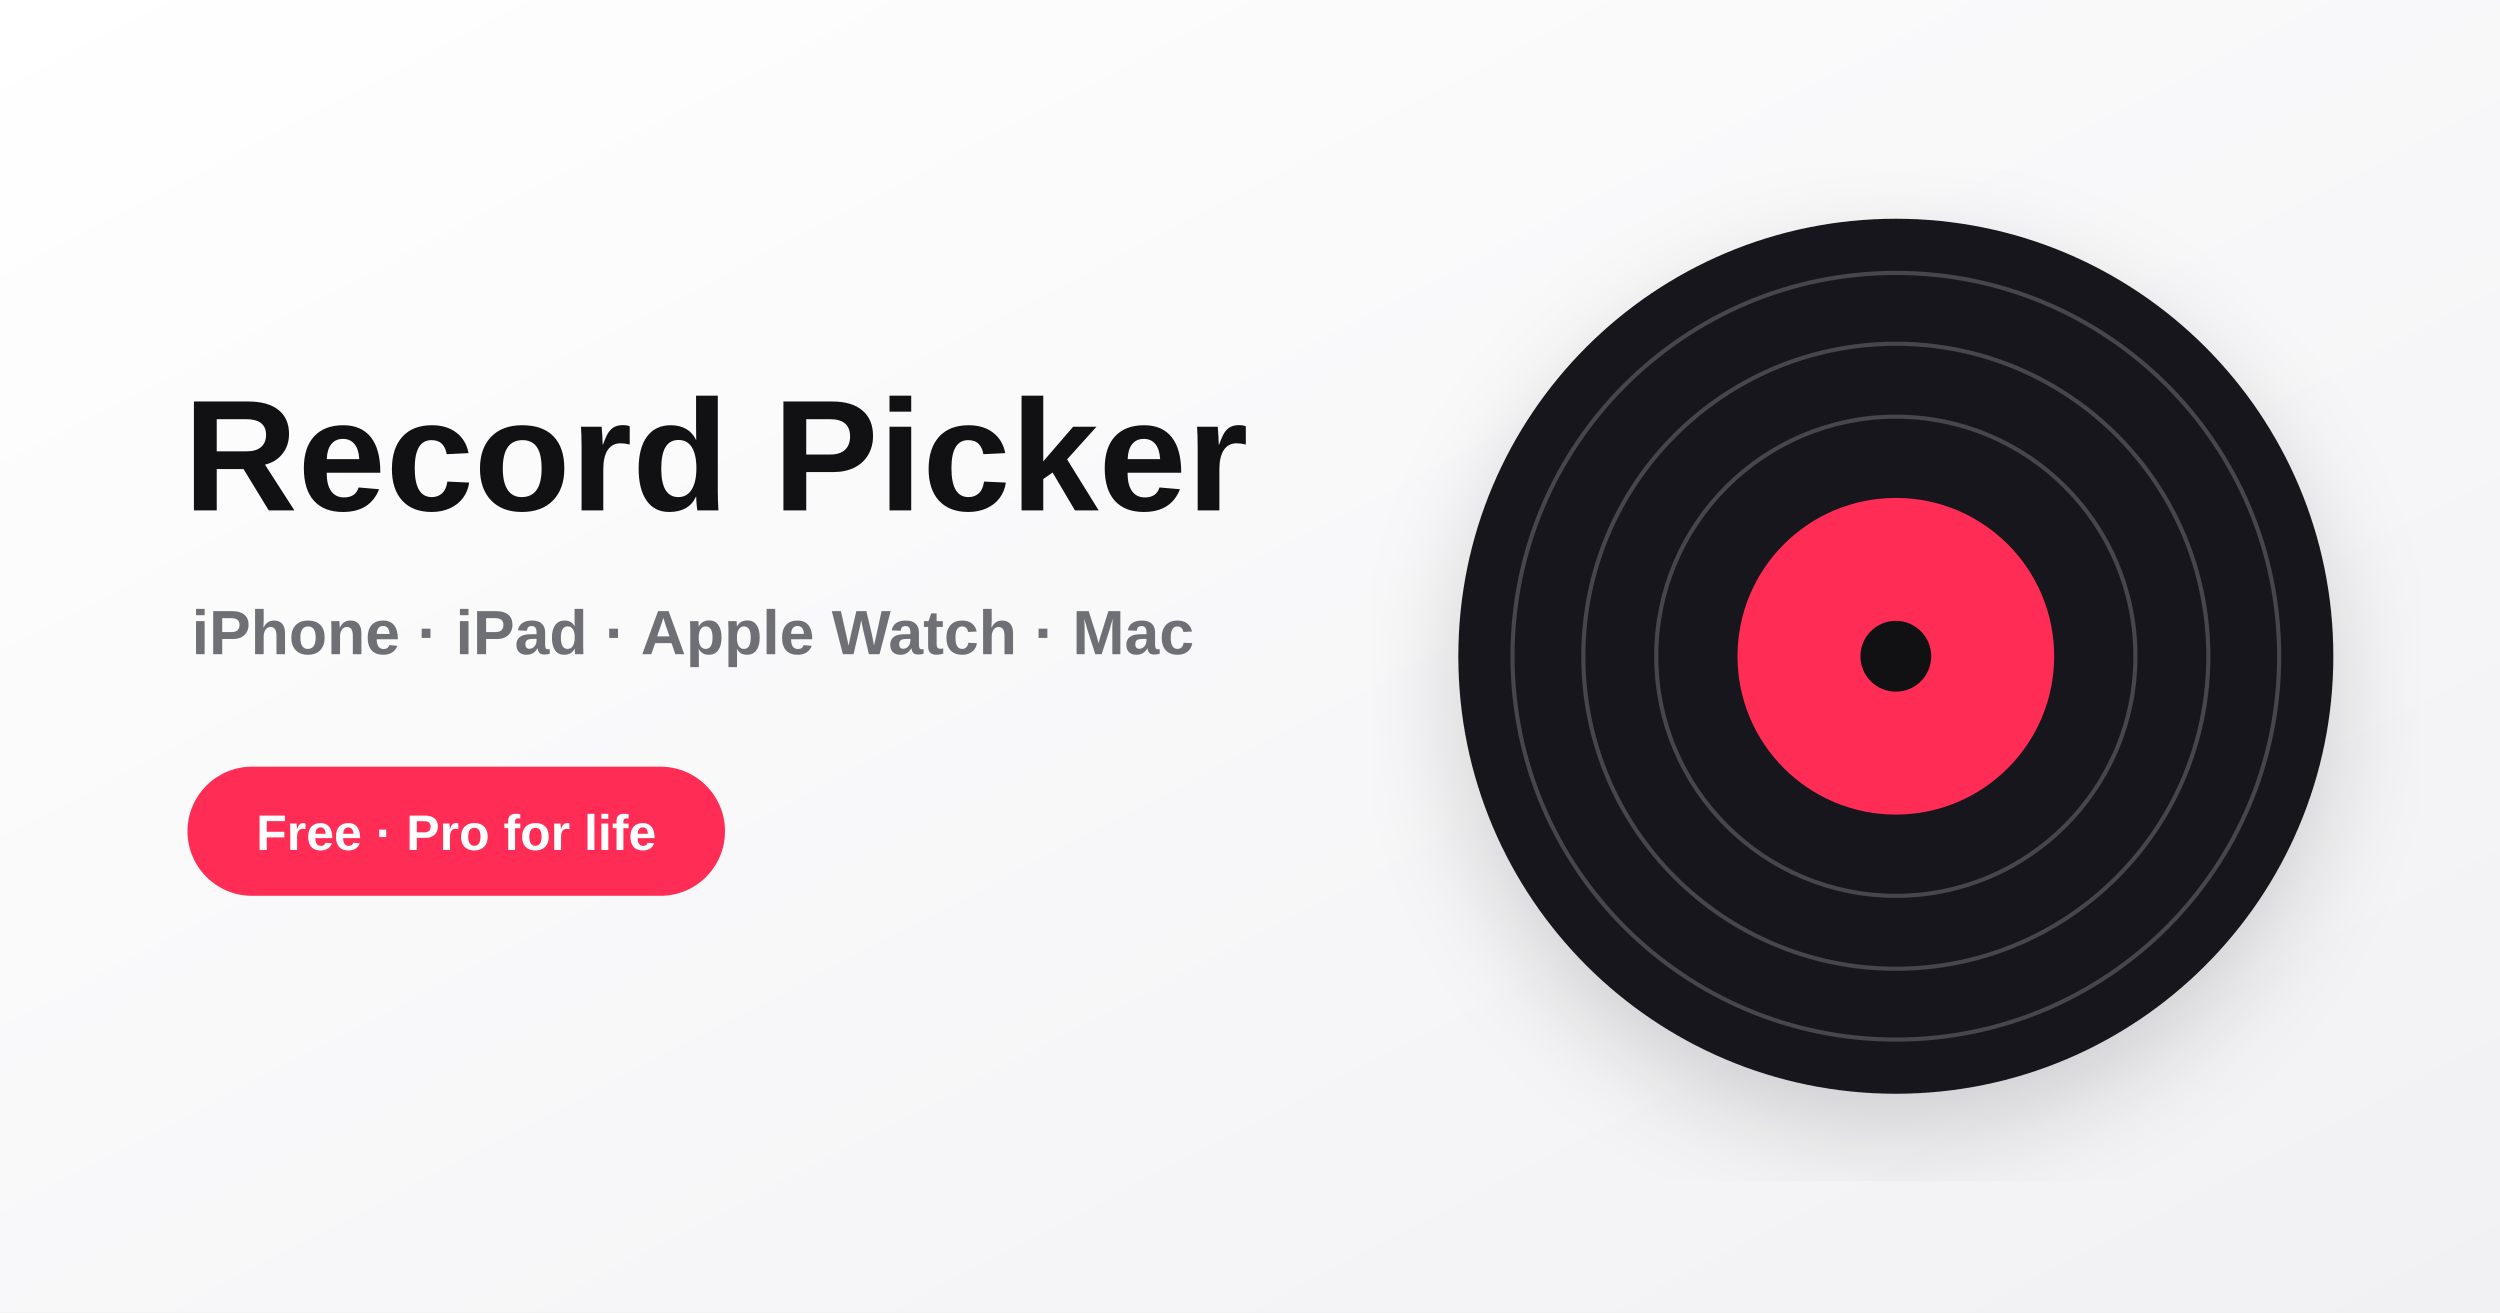
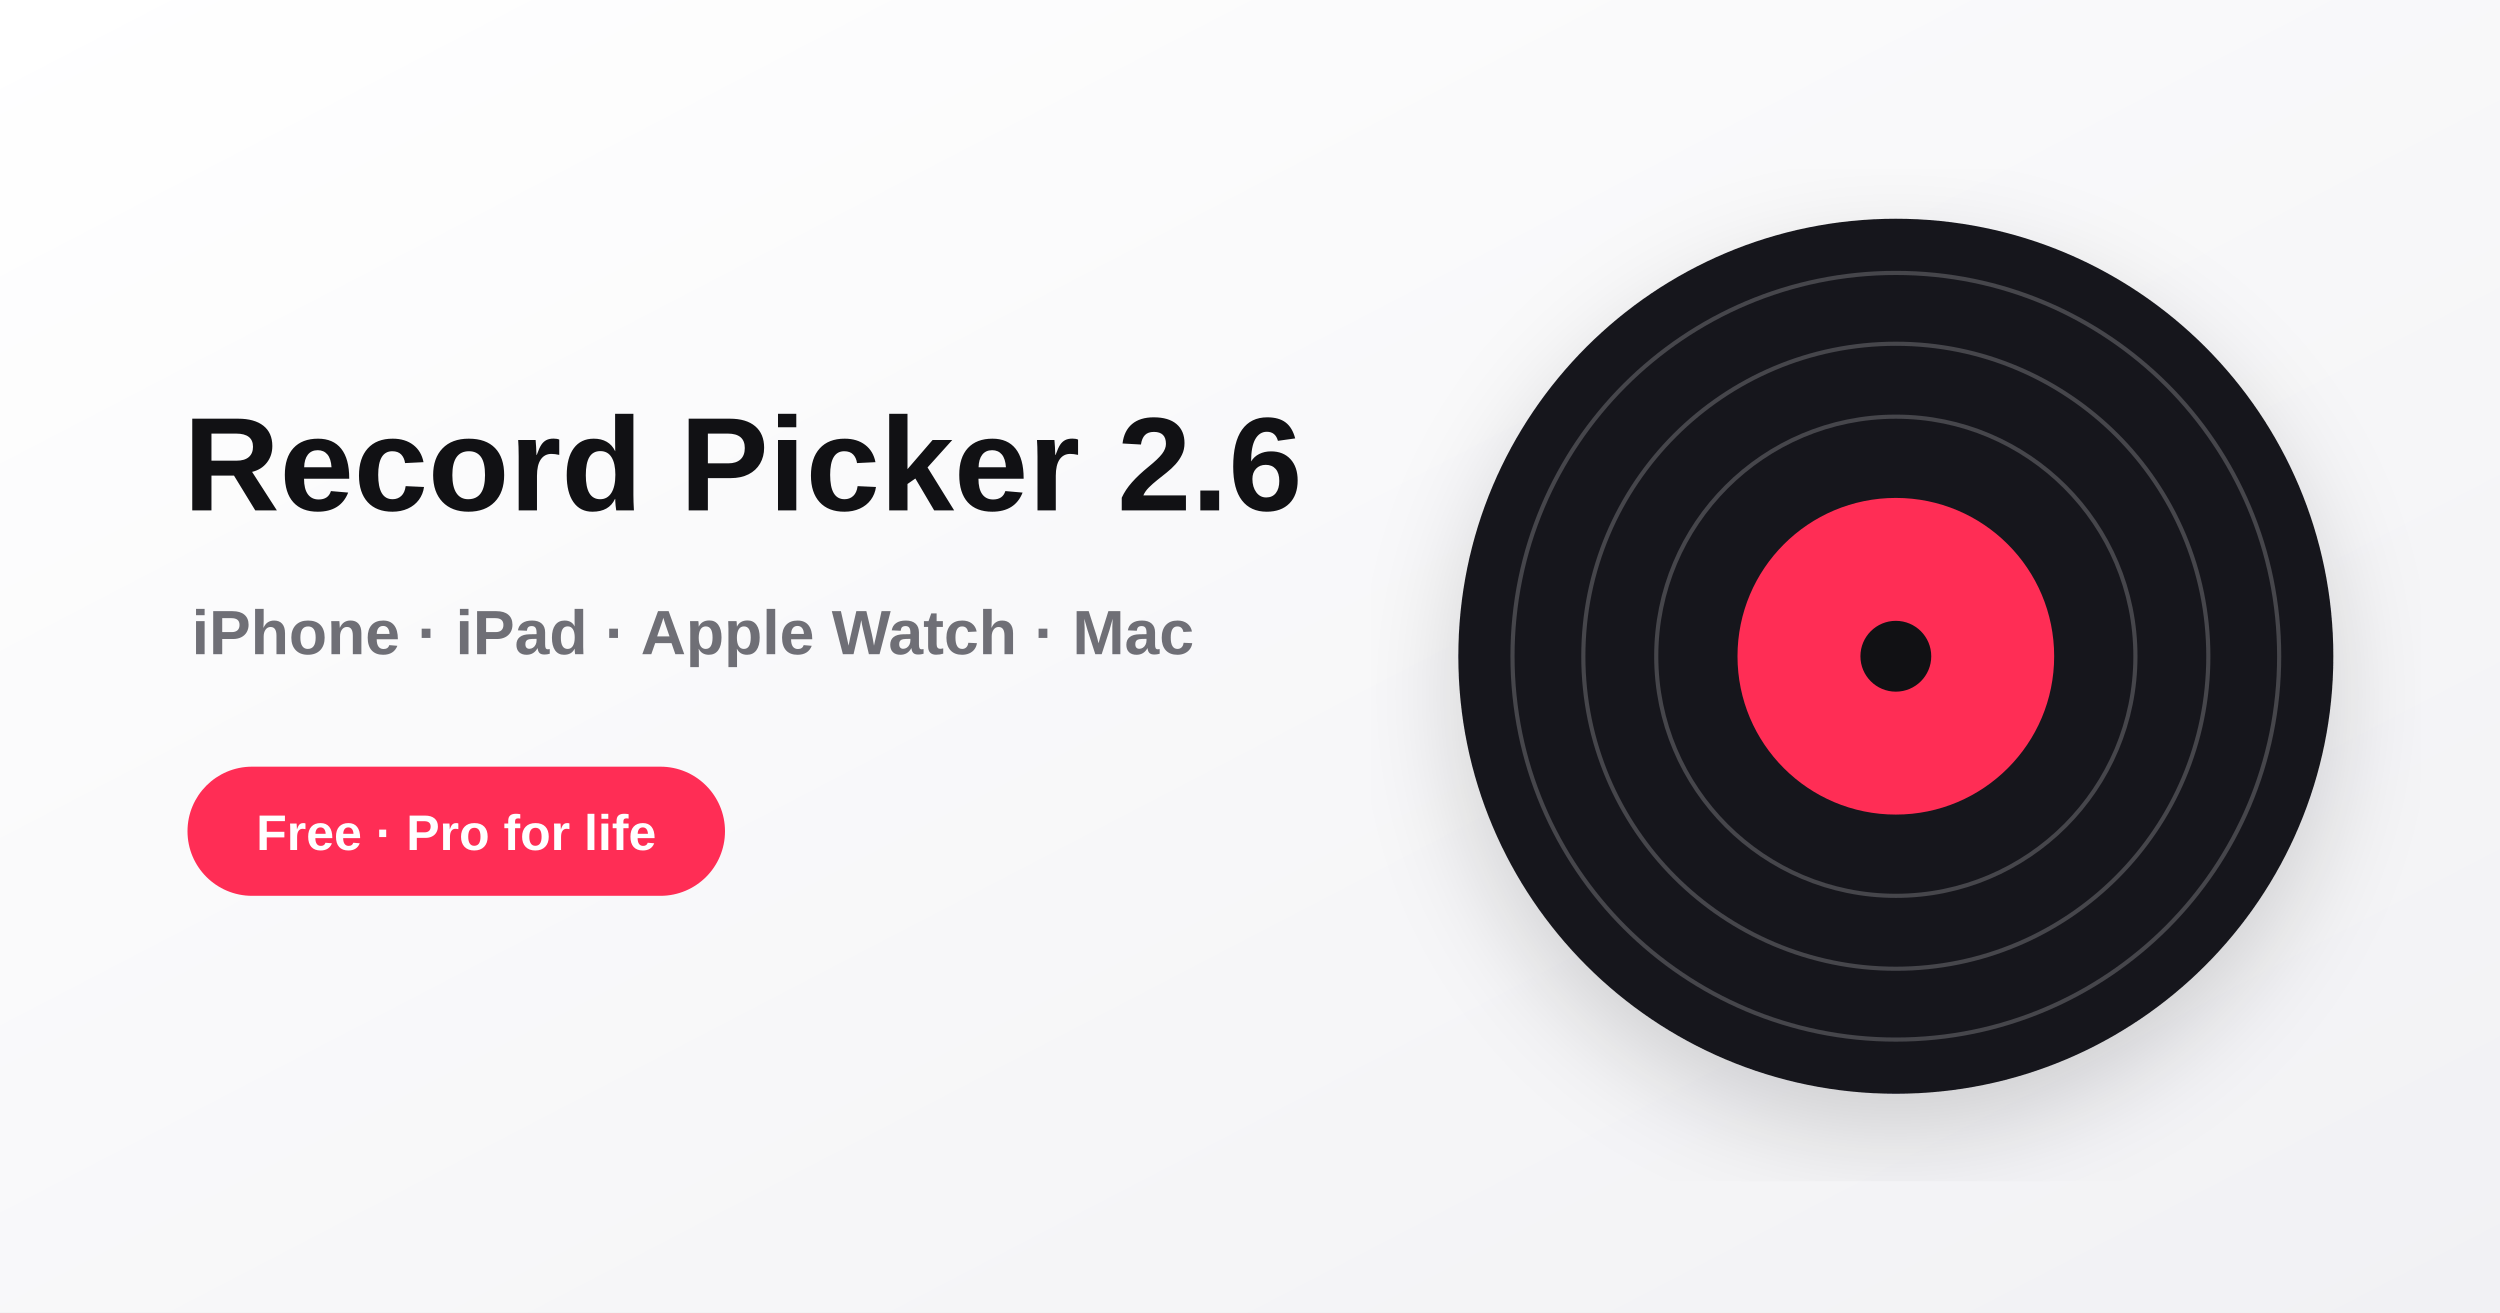
<svg xmlns="http://www.w3.org/2000/svg" width="1200" height="630" viewBox="0 0 1200 630">
  <defs>
    <linearGradient id="bg" x1="0" y1="0" x2="1" y2="1">
      <stop stop-color="#fff" />
      <stop offset="1" stop-color="#f1f1f4" />
    </linearGradient>
    <filter id="s">
      <feDropShadow dx="0" dy="18" stdDeviation="24" flood-opacity=".16" />
    </filter>
  </defs>
  <rect width="1200" height="630" fill="url(#bg)" />
  <circle cx="910" cy="315" r="210" fill="#17171a" filter="url(#s)" />
  <circle cx="910" cy="315" r="76" fill="#ff2d55" />
  <circle cx="910" cy="315" r="17" fill="#111114" />
  <g fill="none" stroke="#55555b" stroke-width="2" opacity=".75">
    <circle cx="910" cy="315" r="115" />
    <circle cx="910" cy="315" r="150" />
    <circle cx="910" cy="315" r="184" />
  </g>
-   <text x="88" y="245" font-family="-apple-system,BlinkMacSystemFont,Arial,sans-serif" font-size="76" font-weight="800" fill="#111114">Record Picker</text>
+   <text x="88" y="245" font-family="-apple-system,BlinkMacSystemFont,Arial,sans-serif" font-size="64" font-weight="800" fill="#111114">Record Picker 2.6</text>
  <text x="92" y="314" font-family="-apple-system,BlinkMacSystemFont,Arial,sans-serif" font-size="30" font-weight="600" fill="#6f6f76">iPhone · iPad · Apple Watch · Mac</text>
  <rect x="90" y="368" width="258" height="62" rx="31" fill="#ff2d55" />
  <text x="219" y="408" text-anchor="middle" font-family="-apple-system,BlinkMacSystemFont,Arial,sans-serif" font-size="24" font-weight="800" fill="#fff">Free · Pro for life</text>
</svg>
